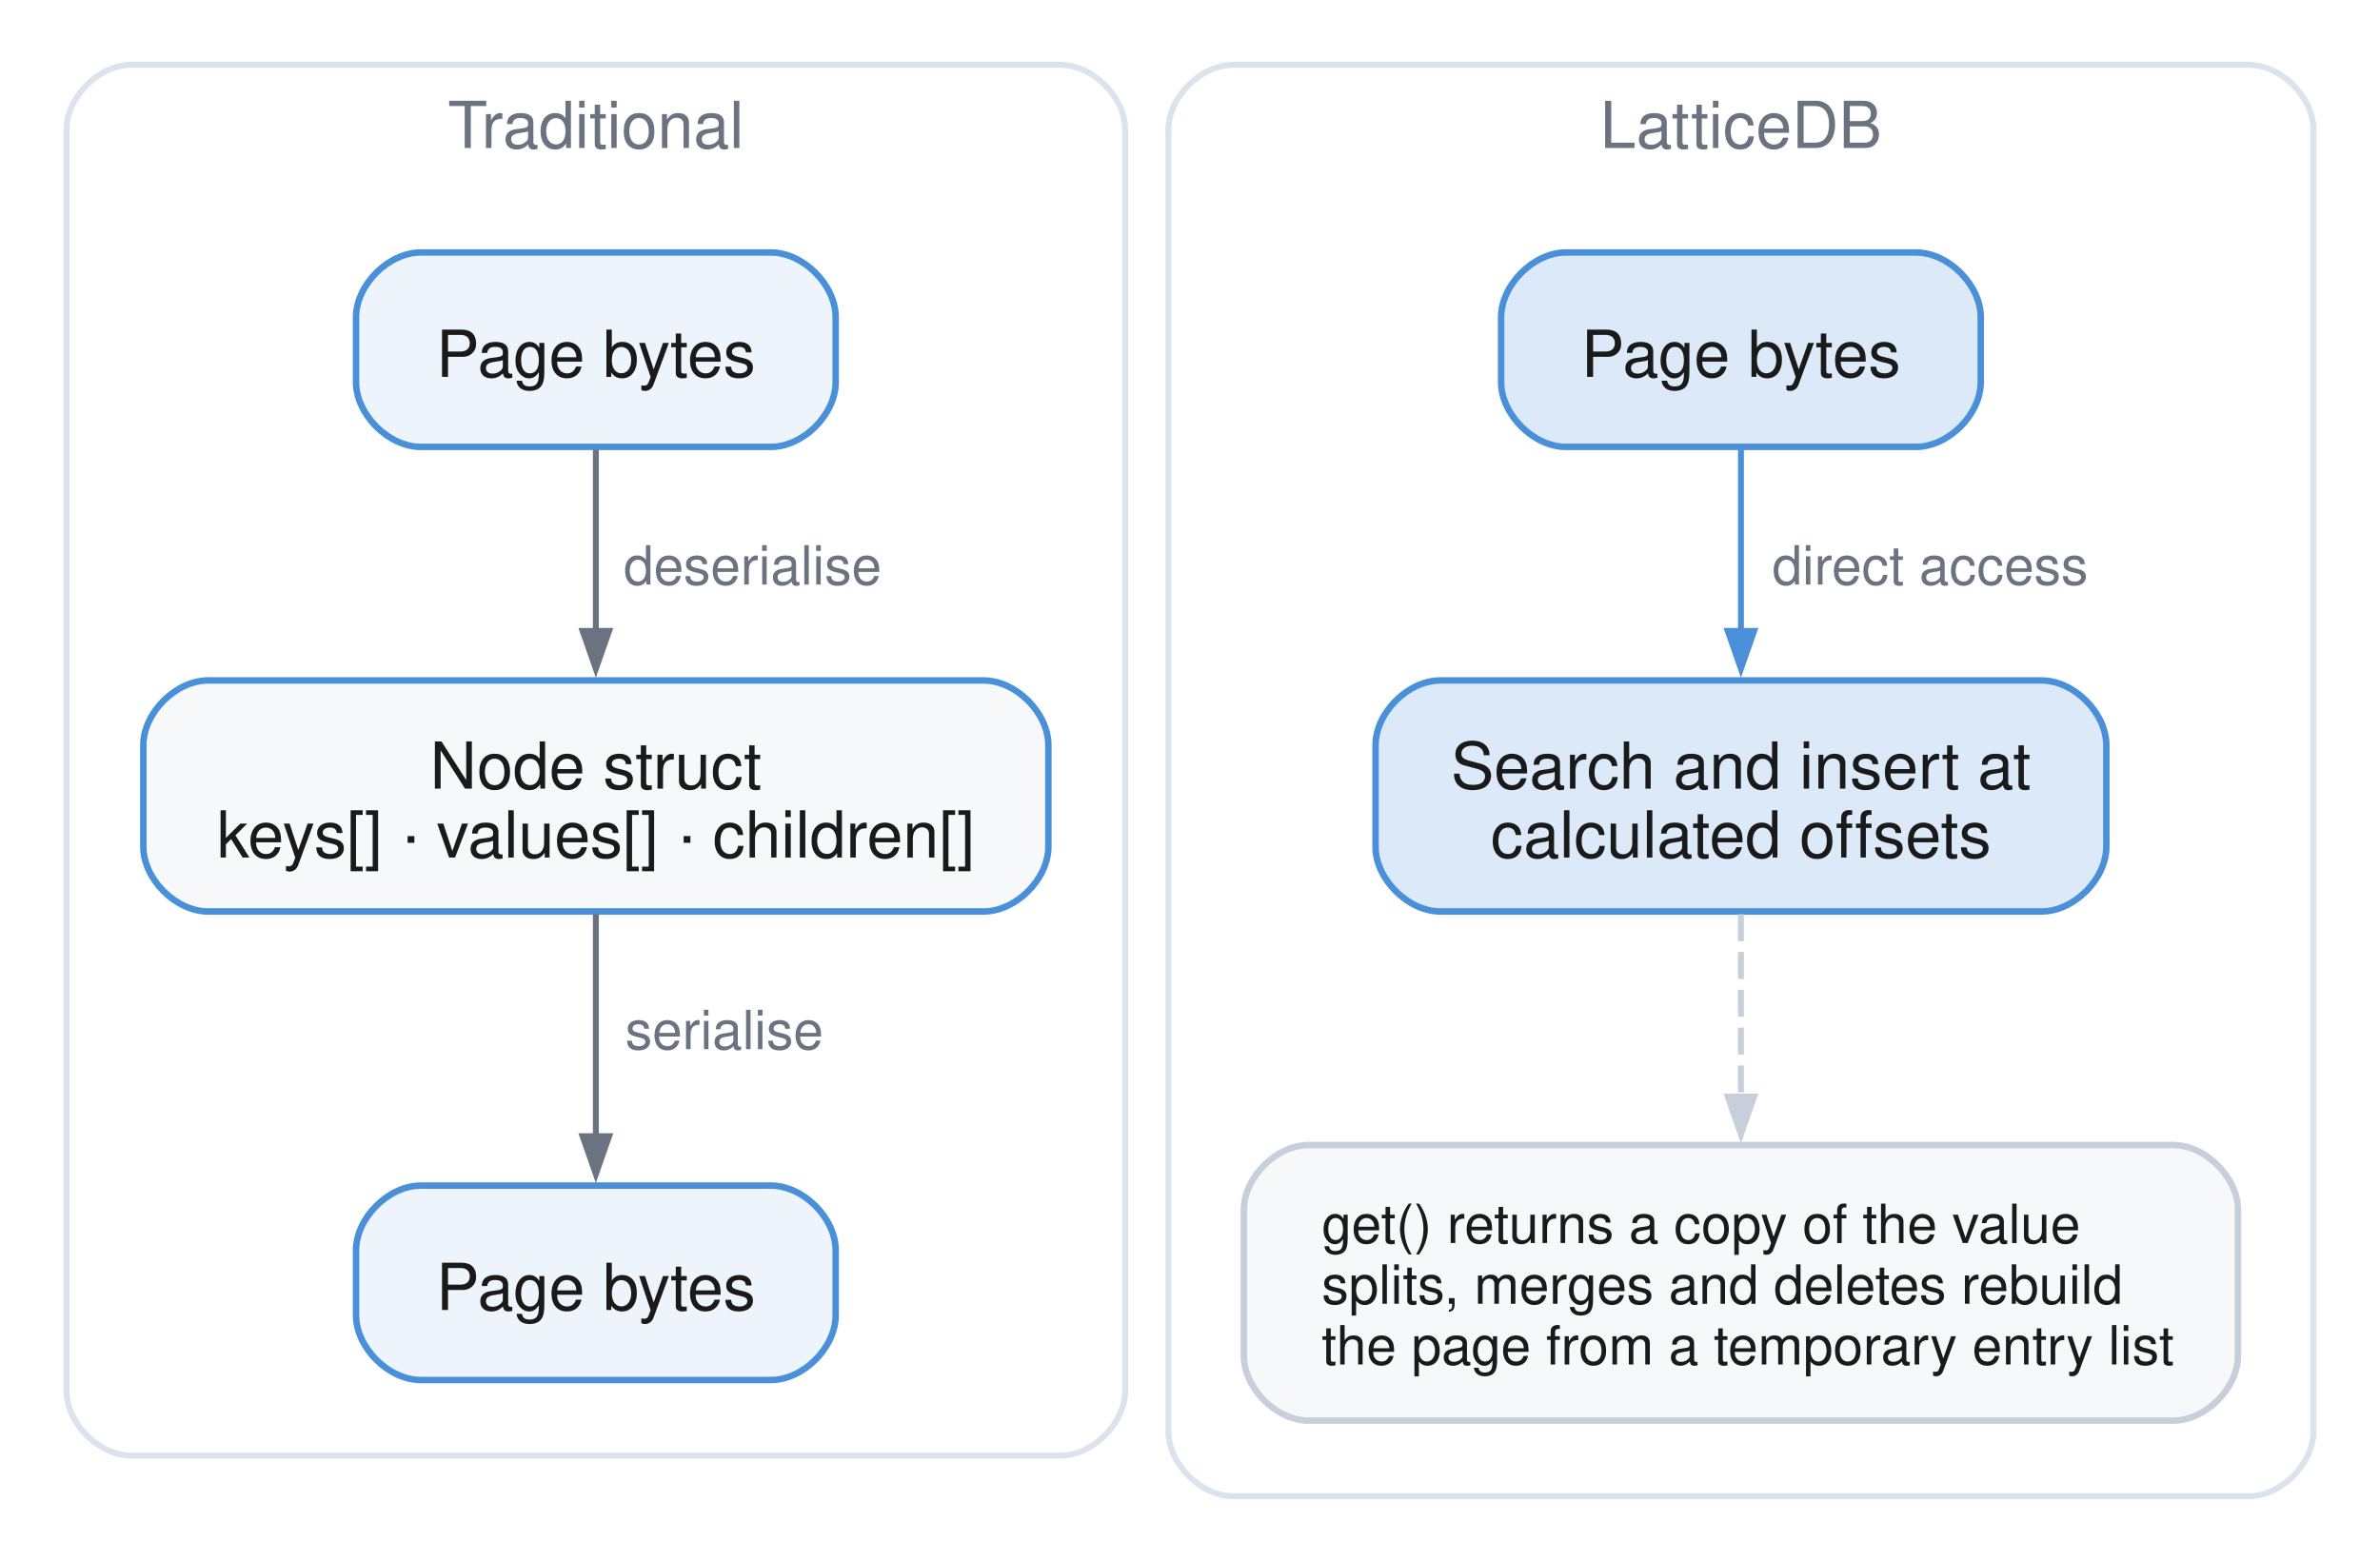
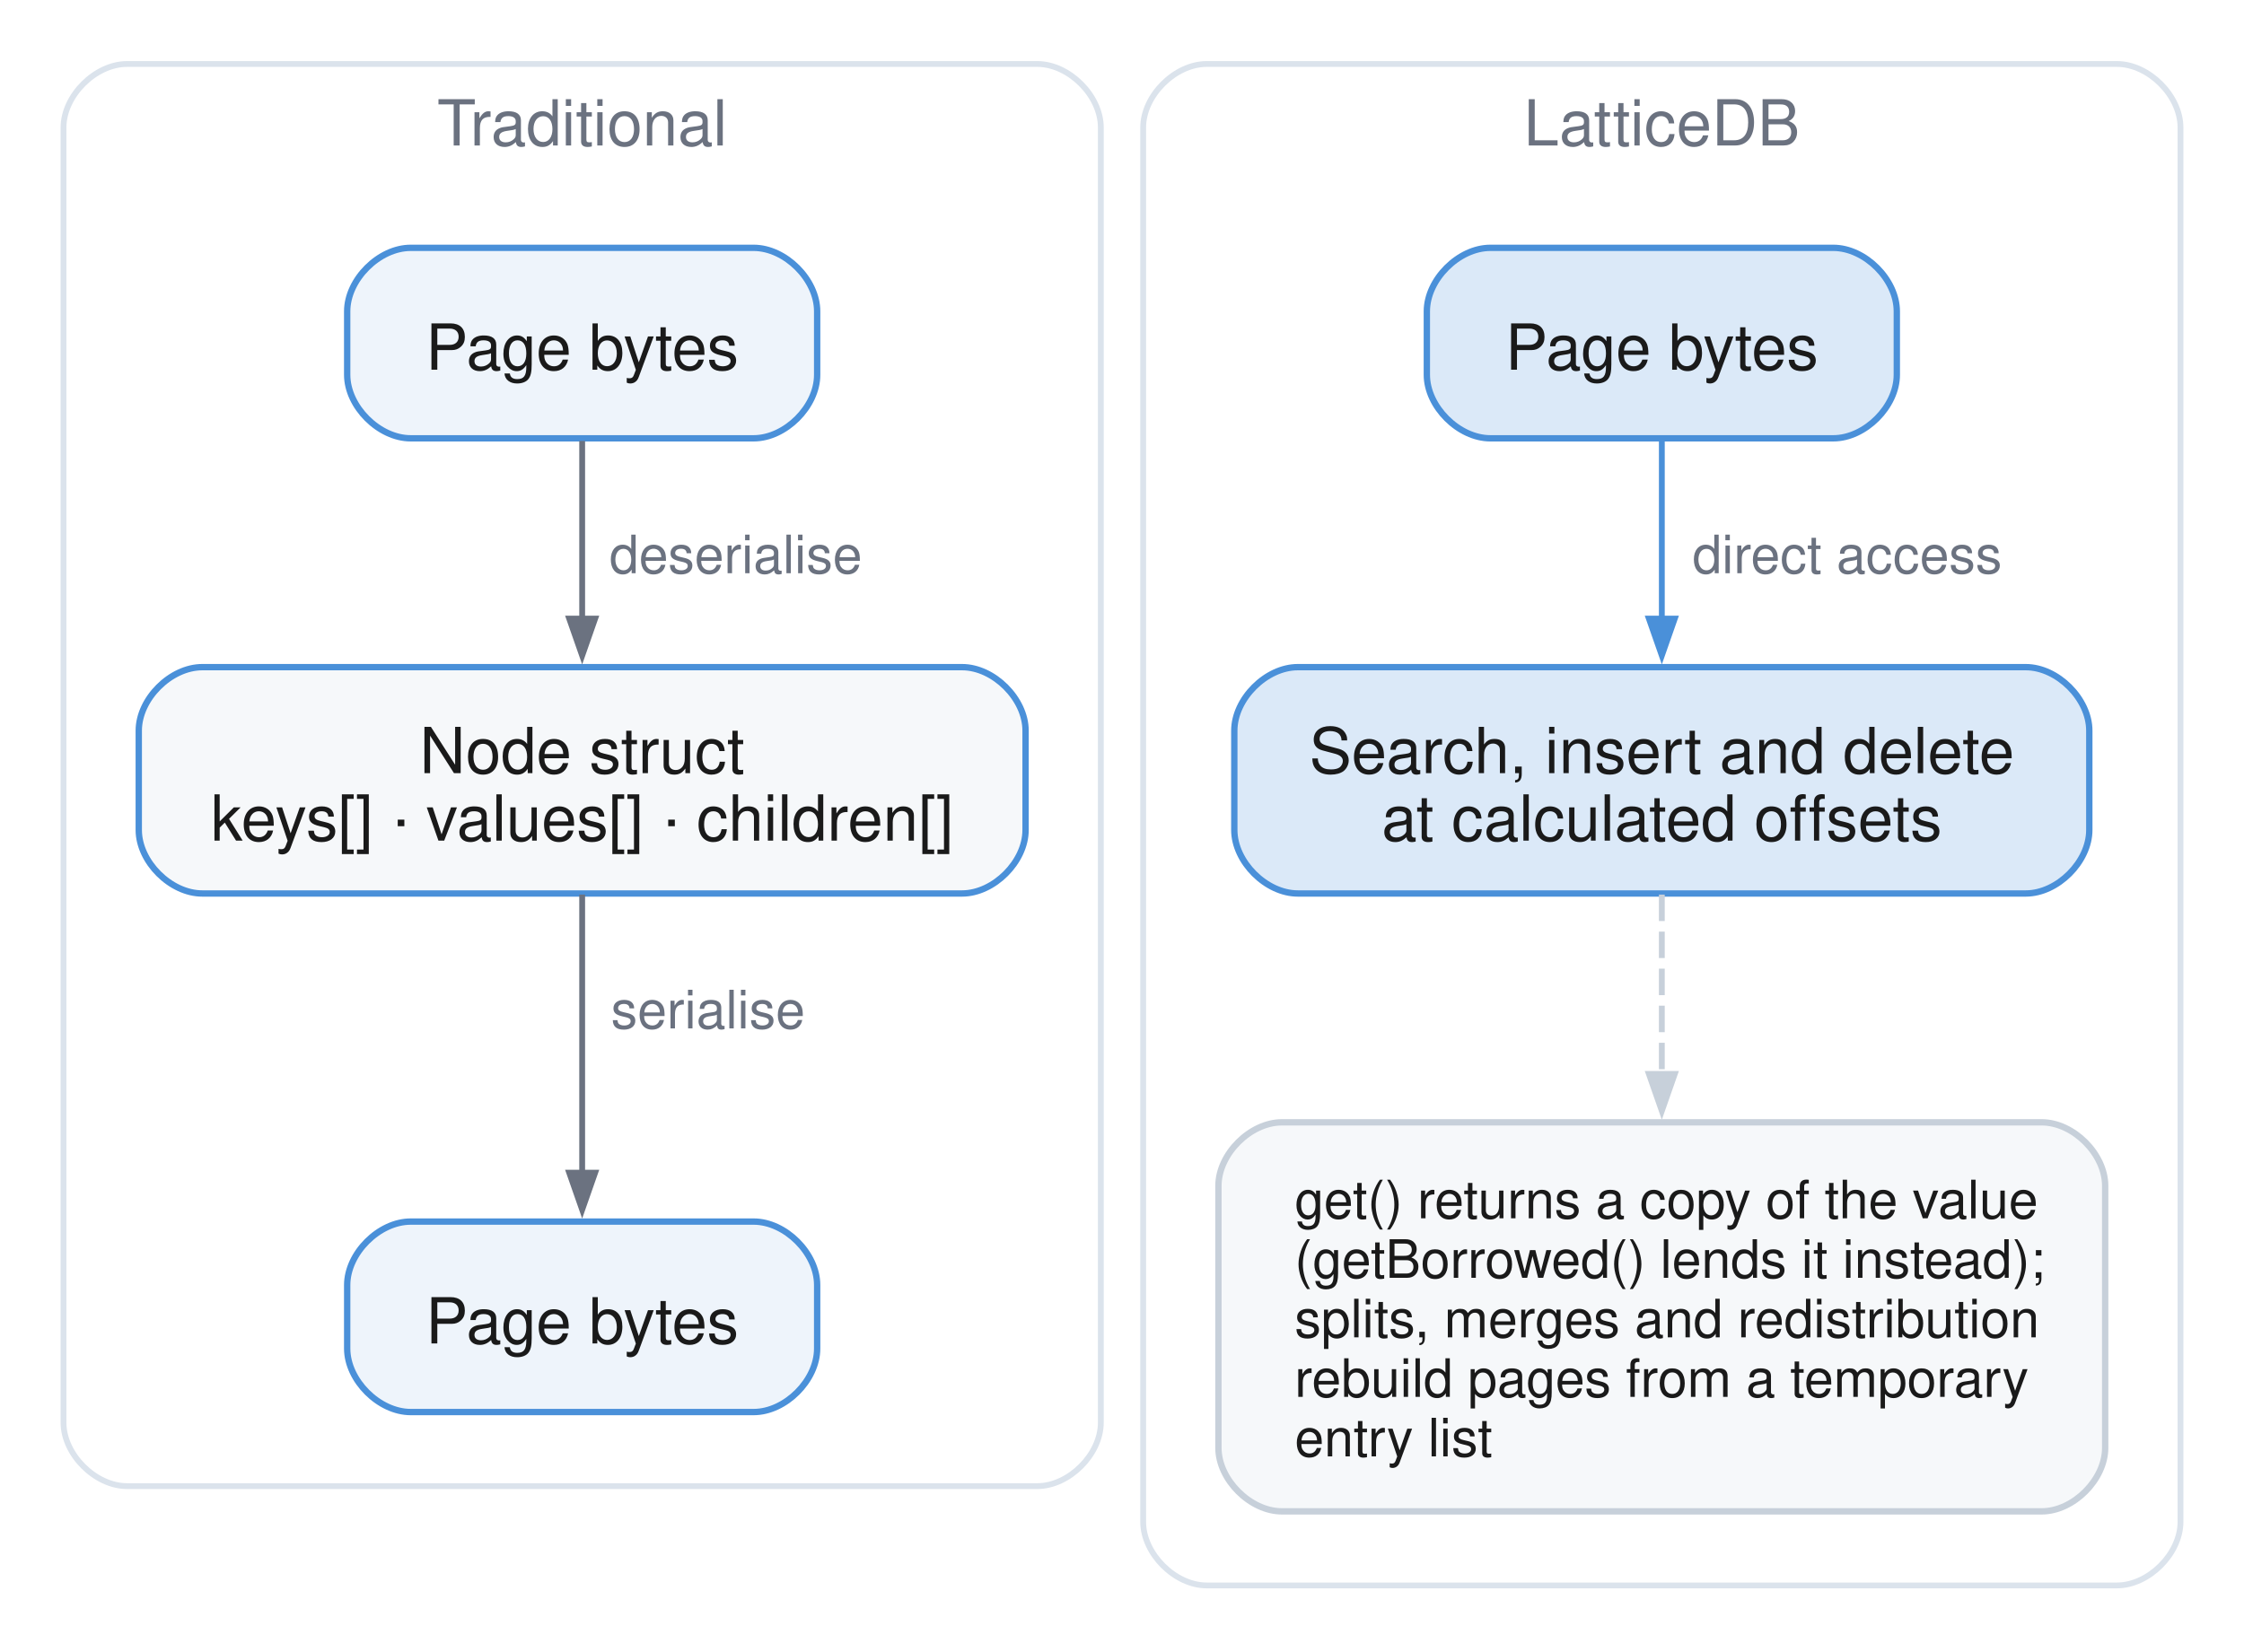
- <svg xmlns="http://www.w3.org/2000/svg" width="587" height="385" viewBox="0.00 0.00 440.00 289.00">
-   <g id="graph0" class="graph" transform="scale(1 1) rotate(0) translate(4 285.06)">
+ <svg xmlns="http://www.w3.org/2000/svg" width="565" height="416" viewBox="0.00 0.00 424.00 312.00">
+   <g id="graph0" class="graph" transform="scale(1 1) rotate(0) translate(4 307.56)">
    <g id="clust1" class="cluster">
-       <path fill="none" stroke="#dbe3ec" stroke-width="1.1" d="M20,-15.52C20,-15.52 192,-15.52 192,-15.52 198,-15.52 204,-21.52 204,-27.52 204,-27.52 204,-261.06 204,-261.06 204,-267.06 198,-273.06 192,-273.06 192,-273.06 20,-273.06 20,-273.06 14,-273.06 8,-267.06 8,-261.06 8,-261.06 8,-27.51 8,-27.51 8,-21.51 14,-15.52 20,-15.52" />
-       <text xml:space="preserve" text-anchor="middle" x="106" y="-257.66" font-family="Helvetica,Arial,sans-serif" font-size="12.00" fill="#6b7280">Traditional</text>
+       <path fill="none" stroke="#dbe3ec" stroke-width="1.1" d="M20,-26.77C20,-26.77 192,-26.77 192,-26.77 198,-26.77 204,-32.77 204,-38.77 204,-38.77 204,-283.56 204,-283.56 204,-289.56 198,-295.56 192,-295.56 192,-295.56 20,-295.56 20,-295.56 14,-295.56 8,-289.56 8,-283.56 8,-283.56 8,-38.76 8,-38.76 8,-32.76 14,-26.77 20,-26.77" />
+       <text xml:space="preserve" text-anchor="middle" x="106" y="-280.16" font-family="Helvetica,Arial,sans-serif" font-size="12.00" fill="#6b7280">Traditional</text>
    </g>
    <g id="clust2" class="cluster">
-       <path fill="none" stroke="#dbe3ec" stroke-width="1.1" d="M224,-8C224,-8 412,-8 412,-8 418,-8 424,-14 424,-20 424,-20 424,-261.06 424,-261.06 424,-267.06 418,-273.06 412,-273.06 412,-273.06 224,-273.06 224,-273.06 218,-273.06 212,-267.06 212,-261.06 212,-261.06 212,-20 212,-20 212,-14 218,-8 224,-8" />
-       <text xml:space="preserve" text-anchor="middle" x="318" y="-257.66" font-family="Helvetica,Arial,sans-serif" font-size="12.00" fill="#6b7280">LatticeDB</text>
+       <path fill="none" stroke="#dbe3ec" stroke-width="1.1" d="M224,-8C224,-8 396,-8 396,-8 402,-8 408,-14 408,-20 408,-20 408,-283.56 408,-283.56 408,-289.56 402,-295.56 396,-295.56 396,-295.56 224,-295.56 224,-295.56 218,-295.56 212,-289.56 212,-283.56 212,-283.56 212,-20 212,-20 212,-14 218,-8 224,-8" />
+       <text xml:space="preserve" text-anchor="middle" x="310" y="-280.16" font-family="Helvetica,Arial,sans-serif" font-size="12.00" fill="#6b7280">LatticeDB</text>
    </g>
    <g id="node1" class="node">
-       <path fill="#eef4fb" stroke="#4a90d9" stroke-width="1.2" d="M138.4,-238.31C138.4,-238.31 73.6,-238.31 73.6,-238.31 67.6,-238.31 61.6,-232.31 61.6,-226.31 61.6,-226.31 61.6,-214.31 61.6,-214.31 61.6,-208.31 67.6,-202.31 73.6,-202.31 73.6,-202.31 138.4,-202.31 138.4,-202.31 144.4,-202.31 150.4,-208.31 150.4,-214.31 150.4,-214.31 150.4,-226.31 150.4,-226.31 150.4,-232.31 144.4,-238.31 138.4,-238.31" />
-       <text xml:space="preserve" text-anchor="middle" x="106" y="-215.28" font-family="Helvetica,Arial,sans-serif" font-size="12.00" fill="#1a1a1a">Page bytes</text>
+       <path fill="#eef4fb" stroke="#4a90d9" stroke-width="1.2" d="M138.4,-260.81C138.4,-260.81 73.6,-260.81 73.6,-260.81 67.6,-260.81 61.6,-254.81 61.6,-248.81 61.6,-248.81 61.6,-236.81 61.6,-236.81 61.6,-230.81 67.6,-224.81 73.6,-224.81 73.6,-224.81 138.4,-224.81 138.4,-224.81 144.4,-224.81 150.4,-230.81 150.4,-236.81 150.4,-236.81 150.4,-248.81 150.4,-248.81 150.4,-254.81 144.4,-260.81 138.4,-260.81" />
+       <text xml:space="preserve" text-anchor="middle" x="106" y="-237.78" font-family="Helvetica,Arial,sans-serif" font-size="12.00" fill="#1a1a1a">Page bytes</text>
    </g>
    <g id="node2" class="node">
-       <path fill="#f6f8fa" stroke="#4a90d9" stroke-width="1.2" d="M177.78,-159.06C177.78,-159.06 34.23,-159.06 34.23,-159.06 28.22,-159.06 22.22,-153.06 22.22,-147.06 22.22,-147.06 22.22,-128.28 22.22,-128.28 22.22,-122.28 28.22,-116.28 34.22,-116.28 34.22,-116.28 177.78,-116.28 177.78,-116.28 183.78,-116.28 189.78,-122.28 189.78,-128.28 189.78,-128.28 189.78,-147.06 189.78,-147.06 189.78,-153.06 183.78,-159.06 177.78,-159.06" />
-       <text xml:space="preserve" text-anchor="middle" x="106" y="-139.02" font-family="Helvetica,Arial,sans-serif" font-size="12.00" fill="#1a1a1a">Node struct</text>
-       <text xml:space="preserve" text-anchor="middle" x="106" y="-126.27" font-family="Helvetica,Arial,sans-serif" font-size="12.00" fill="#1a1a1a">keys[] · values[] · children[]</text>
+       <path fill="#f6f8fa" stroke="#4a90d9" stroke-width="1.2" d="M177.78,-181.56C177.78,-181.56 34.23,-181.56 34.23,-181.56 28.22,-181.56 22.22,-175.56 22.22,-169.56 22.22,-169.56 22.22,-150.78 22.22,-150.78 22.22,-144.78 28.22,-138.78 34.22,-138.78 34.22,-138.78 177.78,-138.78 177.78,-138.78 183.78,-138.78 189.78,-144.78 189.78,-150.78 189.78,-150.78 189.78,-169.56 189.78,-169.56 189.78,-175.56 183.78,-181.56 177.78,-181.56" />
+       <text xml:space="preserve" text-anchor="middle" x="106" y="-161.52" font-family="Helvetica,Arial,sans-serif" font-size="12.00" fill="#1a1a1a">Node struct</text>
+       <text xml:space="preserve" text-anchor="middle" x="106" y="-148.77" font-family="Helvetica,Arial,sans-serif" font-size="12.00" fill="#1a1a1a">keys[] · values[] · children[]</text>
    </g>
    <g id="edge1" class="edge">
-       <path fill="none" stroke="#6b7280" stroke-width="1.1" d="M106,-201.81C106,-191.92 106,-179.29 106,-167.94" />
-       <polygon fill="#6b7280" stroke="#6b7280" stroke-width="1.1" points="108.45,-168.23 106,-161.23 103.55,-168.23 108.45,-168.23" />
-       <text xml:space="preserve" text-anchor="middle" x="132.25" y="-176.81" font-family="Helvetica,Arial,sans-serif" font-size="10.00" fill="#6b7280">  deserialise</text>
+       <path fill="none" stroke="#6b7280" stroke-width="1.1" d="M106,-224.31C106,-214.42 106,-201.79 106,-190.44" />
+       <polygon fill="#6b7280" stroke="#6b7280" stroke-width="1.1" points="108.45,-190.73 106,-183.73 103.55,-190.73 108.45,-190.73" />
+       <text xml:space="preserve" text-anchor="middle" x="132.25" y="-199.31" font-family="Helvetica,Arial,sans-serif" font-size="10.00" fill="#6b7280">  deserialise</text>
    </g>
    <g id="node3" class="node">
-       <path fill="#eef4fb" stroke="#4a90d9" stroke-width="1.2" d="M138.4,-65.52C138.4,-65.52 73.6,-65.52 73.6,-65.52 67.6,-65.52 61.6,-59.52 61.6,-53.52 61.6,-53.52 61.6,-41.52 61.6,-41.52 61.6,-35.52 67.6,-29.52 73.6,-29.52 73.6,-29.52 138.4,-29.52 138.4,-29.52 144.4,-29.52 150.4,-35.52 150.4,-41.52 150.4,-41.52 150.4,-53.52 150.4,-53.52 150.4,-59.52 144.4,-65.52 138.4,-65.52" />
-       <text xml:space="preserve" text-anchor="middle" x="106" y="-42.49" font-family="Helvetica,Arial,sans-serif" font-size="12.00" fill="#1a1a1a">Page bytes</text>
+       <path fill="#eef4fb" stroke="#4a90d9" stroke-width="1.2" d="M138.4,-76.77C138.4,-76.77 73.6,-76.77 73.6,-76.77 67.6,-76.77 61.6,-70.77 61.6,-64.77 61.6,-64.77 61.6,-52.77 61.6,-52.77 61.6,-46.77 67.6,-40.77 73.6,-40.77 73.6,-40.77 138.4,-40.77 138.4,-40.77 144.4,-40.77 150.4,-46.77 150.4,-52.77 150.4,-52.77 150.4,-64.77 150.4,-64.77 150.4,-70.77 144.4,-76.77 138.4,-76.77" />
+       <text xml:space="preserve" text-anchor="middle" x="106" y="-53.74" font-family="Helvetica,Arial,sans-serif" font-size="12.00" fill="#1a1a1a">Page bytes</text>
    </g>
    <g id="edge2" class="edge">
-       <path fill="none" stroke="#6b7280" stroke-width="1.1" d="M106,-115.78C106,-103.45 106,-87.74 106,-74.6" />
-       <polygon fill="#6b7280" stroke="#6b7280" stroke-width="1.1" points="108.45,-74.66 106,-67.66 103.55,-74.66 108.45,-74.66" />
-       <text xml:space="preserve" text-anchor="middle" x="127" y="-90.78" font-family="Helvetica,Arial,sans-serif" font-size="10.00" fill="#6b7280">  serialise</text>
+       <path fill="none" stroke="#6b7280" stroke-width="1.1" d="M106,-138.57C106,-123.31 106,-102.41 106,-85.96" />
+       <polygon fill="#6b7280" stroke="#6b7280" stroke-width="1.1" points="108.45,-86.01 106,-79.01 103.55,-86.01 108.45,-86.01" />
+       <text xml:space="preserve" text-anchor="middle" x="127" y="-113.28" font-family="Helvetica,Arial,sans-serif" font-size="10.00" fill="#6b7280">  serialise</text>
    </g>
    <g id="node4" class="node">
-       <path fill="#dbe9f8" stroke="#4a90d9" stroke-width="1.2" d="M350.4,-238.31C350.4,-238.31 285.6,-238.31 285.6,-238.31 279.6,-238.31 273.6,-232.31 273.6,-226.31 273.6,-226.31 273.6,-214.31 273.6,-214.31 273.6,-208.31 279.6,-202.31 285.6,-202.31 285.6,-202.31 350.4,-202.31 350.4,-202.31 356.4,-202.31 362.4,-208.31 362.4,-214.31 362.4,-214.31 362.4,-226.31 362.4,-226.31 362.4,-232.31 356.4,-238.31 350.4,-238.31" />
-       <text xml:space="preserve" text-anchor="middle" x="318" y="-215.28" font-family="Helvetica,Arial,sans-serif" font-size="12.00" fill="#1a1a1a">Page bytes</text>
+       <path fill="#dbe9f8" stroke="#4a90d9" stroke-width="1.2" d="M342.4,-260.81C342.4,-260.81 277.6,-260.81 277.6,-260.81 271.6,-260.81 265.6,-254.81 265.6,-248.81 265.6,-248.81 265.6,-236.81 265.6,-236.81 265.6,-230.81 271.6,-224.81 277.6,-224.81 277.6,-224.81 342.4,-224.81 342.4,-224.81 348.4,-224.81 354.4,-230.81 354.4,-236.81 354.4,-236.81 354.4,-248.81 354.4,-248.81 354.4,-254.81 348.4,-260.81 342.4,-260.81" />
+       <text xml:space="preserve" text-anchor="middle" x="310" y="-237.78" font-family="Helvetica,Arial,sans-serif" font-size="12.00" fill="#1a1a1a">Page bytes</text>
    </g>
    <g id="node5" class="node">
-       <path fill="#dbe9f8" stroke="#4a90d9" stroke-width="1.2" d="M373.65,-159.06C373.65,-159.06 262.35,-159.06 262.35,-159.06 256.35,-159.06 250.35,-153.06 250.35,-147.06 250.35,-147.06 250.35,-128.28 250.35,-128.28 250.35,-122.28 256.35,-116.28 262.35,-116.28 262.35,-116.28 373.65,-116.28 373.65,-116.28 379.65,-116.28 385.65,-122.28 385.65,-128.28 385.65,-128.28 385.65,-147.06 385.65,-147.06 385.65,-153.06 379.65,-159.06 373.65,-159.06" />
-       <text xml:space="preserve" text-anchor="middle" x="318" y="-139.02" font-family="Helvetica,Arial,sans-serif" font-size="12.00" fill="#1a1a1a">Search and insert at</text>
-       <text xml:space="preserve" text-anchor="middle" x="318" y="-126.27" font-family="Helvetica,Arial,sans-serif" font-size="12.00" fill="#1a1a1a">calculated offsets</text>
+       <path fill="#dbe9f8" stroke="#4a90d9" stroke-width="1.2" d="M378.77,-181.56C378.77,-181.56 241.22,-181.56 241.22,-181.56 235.22,-181.56 229.22,-175.56 229.22,-169.56 229.22,-169.56 229.22,-150.78 229.22,-150.78 229.22,-144.78 235.22,-138.78 241.22,-138.78 241.22,-138.78 378.77,-138.78 378.77,-138.78 384.77,-138.78 390.77,-144.78 390.77,-150.78 390.77,-150.78 390.77,-169.56 390.77,-169.56 390.77,-175.56 384.77,-181.56 378.77,-181.56" />
+       <text xml:space="preserve" text-anchor="middle" x="310" y="-161.52" font-family="Helvetica,Arial,sans-serif" font-size="12.00" fill="#1a1a1a">Search, insert and delete</text>
+       <text xml:space="preserve" text-anchor="middle" x="310" y="-148.77" font-family="Helvetica,Arial,sans-serif" font-size="12.00" fill="#1a1a1a">at calculated offsets</text>
    </g>
    <g id="edge3" class="edge">
-       <path fill="none" stroke="#4a90d9" stroke-width="1.1" d="M318,-201.81C318,-191.92 318,-179.29 318,-167.94" />
-       <polygon fill="#4a90d9" stroke="#4a90d9" stroke-width="1.1" points="320.45,-168.23 318,-161.23 315.55,-168.23 320.45,-168.23" />
-       <text xml:space="preserve" text-anchor="middle" x="350.25" y="-176.81" font-family="Helvetica,Arial,sans-serif" font-size="10.00" fill="#6b7280">  direct access</text>
+       <path fill="none" stroke="#4a90d9" stroke-width="1.1" d="M310,-224.31C310,-214.42 310,-201.79 310,-190.44" />
+       <polygon fill="#4a90d9" stroke="#4a90d9" stroke-width="1.1" points="312.45,-190.73 310,-183.73 307.55,-190.73 312.45,-190.73" />
+       <text xml:space="preserve" text-anchor="middle" x="342.25" y="-199.31" font-family="Helvetica,Arial,sans-serif" font-size="10.00" fill="#6b7280">  direct access</text>
    </g>
    <g id="node6" class="node">
-       <path fill="#f6f8fa" stroke="#c7d0da" stroke-width="1.2" d="M398.02,-73.03C398.02,-73.03 237.97,-73.03 237.97,-73.03 231.97,-73.03 225.97,-67.03 225.97,-61.03 225.97,-61.03 225.97,-34 225.97,-34 225.97,-28 231.97,-22 237.97,-22 237.97,-22 398.02,-22 398.02,-22 404.02,-22 410.02,-28 410.02,-34 410.02,-34 410.02,-61.03 410.02,-61.03 410.02,-67.03 404.02,-73.03 398.02,-73.03" />
-       <text xml:space="preserve" text-anchor="start" x="240.38" y="-54.89" font-family="Helvetica,Arial,sans-serif" font-size="10.00" fill="#1a1a1a">get() returns a copy of the value</text>
-       <text xml:space="preserve" text-anchor="start" x="240.38" y="-43.64" font-family="Helvetica,Arial,sans-serif" font-size="10.00" fill="#1a1a1a">splits, merges and deletes rebuild</text>
-       <text xml:space="preserve" text-anchor="start" x="240.38" y="-32.39" font-family="Helvetica,Arial,sans-serif" font-size="10.00" fill="#1a1a1a">the page from a temporary entry list</text>
+       <path fill="#f6f8fa" stroke="#c7d0da" stroke-width="1.2" d="M381.77,-95.53C381.77,-95.53 238.22,-95.53 238.22,-95.53 232.22,-95.53 226.22,-89.53 226.22,-83.53 226.22,-83.53 226.22,-34 226.22,-34 226.22,-28 232.22,-22 238.22,-22 238.22,-22 381.77,-22 381.77,-22 387.77,-22 393.77,-28 393.77,-34 393.77,-34 393.77,-83.53 393.77,-83.53 393.77,-89.53 387.77,-95.53 381.77,-95.53" />
+       <text xml:space="preserve" text-anchor="start" x="240.62" y="-77.39" font-family="Helvetica,Arial,sans-serif" font-size="10.00" fill="#1a1a1a">get() returns a copy of the value</text>
+       <text xml:space="preserve" text-anchor="start" x="240.62" y="-66.14" font-family="Helvetica,Arial,sans-serif" font-size="10.00" fill="#1a1a1a">(getBorrowed() lends it instead);</text>
+       <text xml:space="preserve" text-anchor="start" x="240.62" y="-54.89" font-family="Helvetica,Arial,sans-serif" font-size="10.00" fill="#1a1a1a">splits, merges and redistribution</text>
+       <text xml:space="preserve" text-anchor="start" x="240.62" y="-43.64" font-family="Helvetica,Arial,sans-serif" font-size="10.00" fill="#1a1a1a">rebuild pages from a temporary</text>
+       <text xml:space="preserve" text-anchor="start" x="240.62" y="-32.39" font-family="Helvetica,Arial,sans-serif" font-size="10.00" fill="#1a1a1a">entry list</text>
    </g>
    <g id="edge4" class="edge">
-       <path fill="none" stroke="#c7d0da" stroke-width="1.1" stroke-dasharray="5,2" d="M318,-115.78C318,-105.64 318,-93.2 318,-81.8" />
-       <polygon fill="#c7d0da" stroke="#c7d0da" stroke-width="1.1" points="320.45,-81.99 318,-74.99 315.55,-81.99 320.45,-81.99" />
+       <path fill="none" stroke="#c7d0da" stroke-width="1.1" stroke-dasharray="5,2" d="M310,-138.57C310,-128.69 310,-116.43 310,-104.56" />
+       <polygon fill="#c7d0da" stroke="#c7d0da" stroke-width="1.1" points="312.45,-104.68 310,-97.68 307.55,-104.68 312.45,-104.68" />
    </g>
  </g>
</svg>
